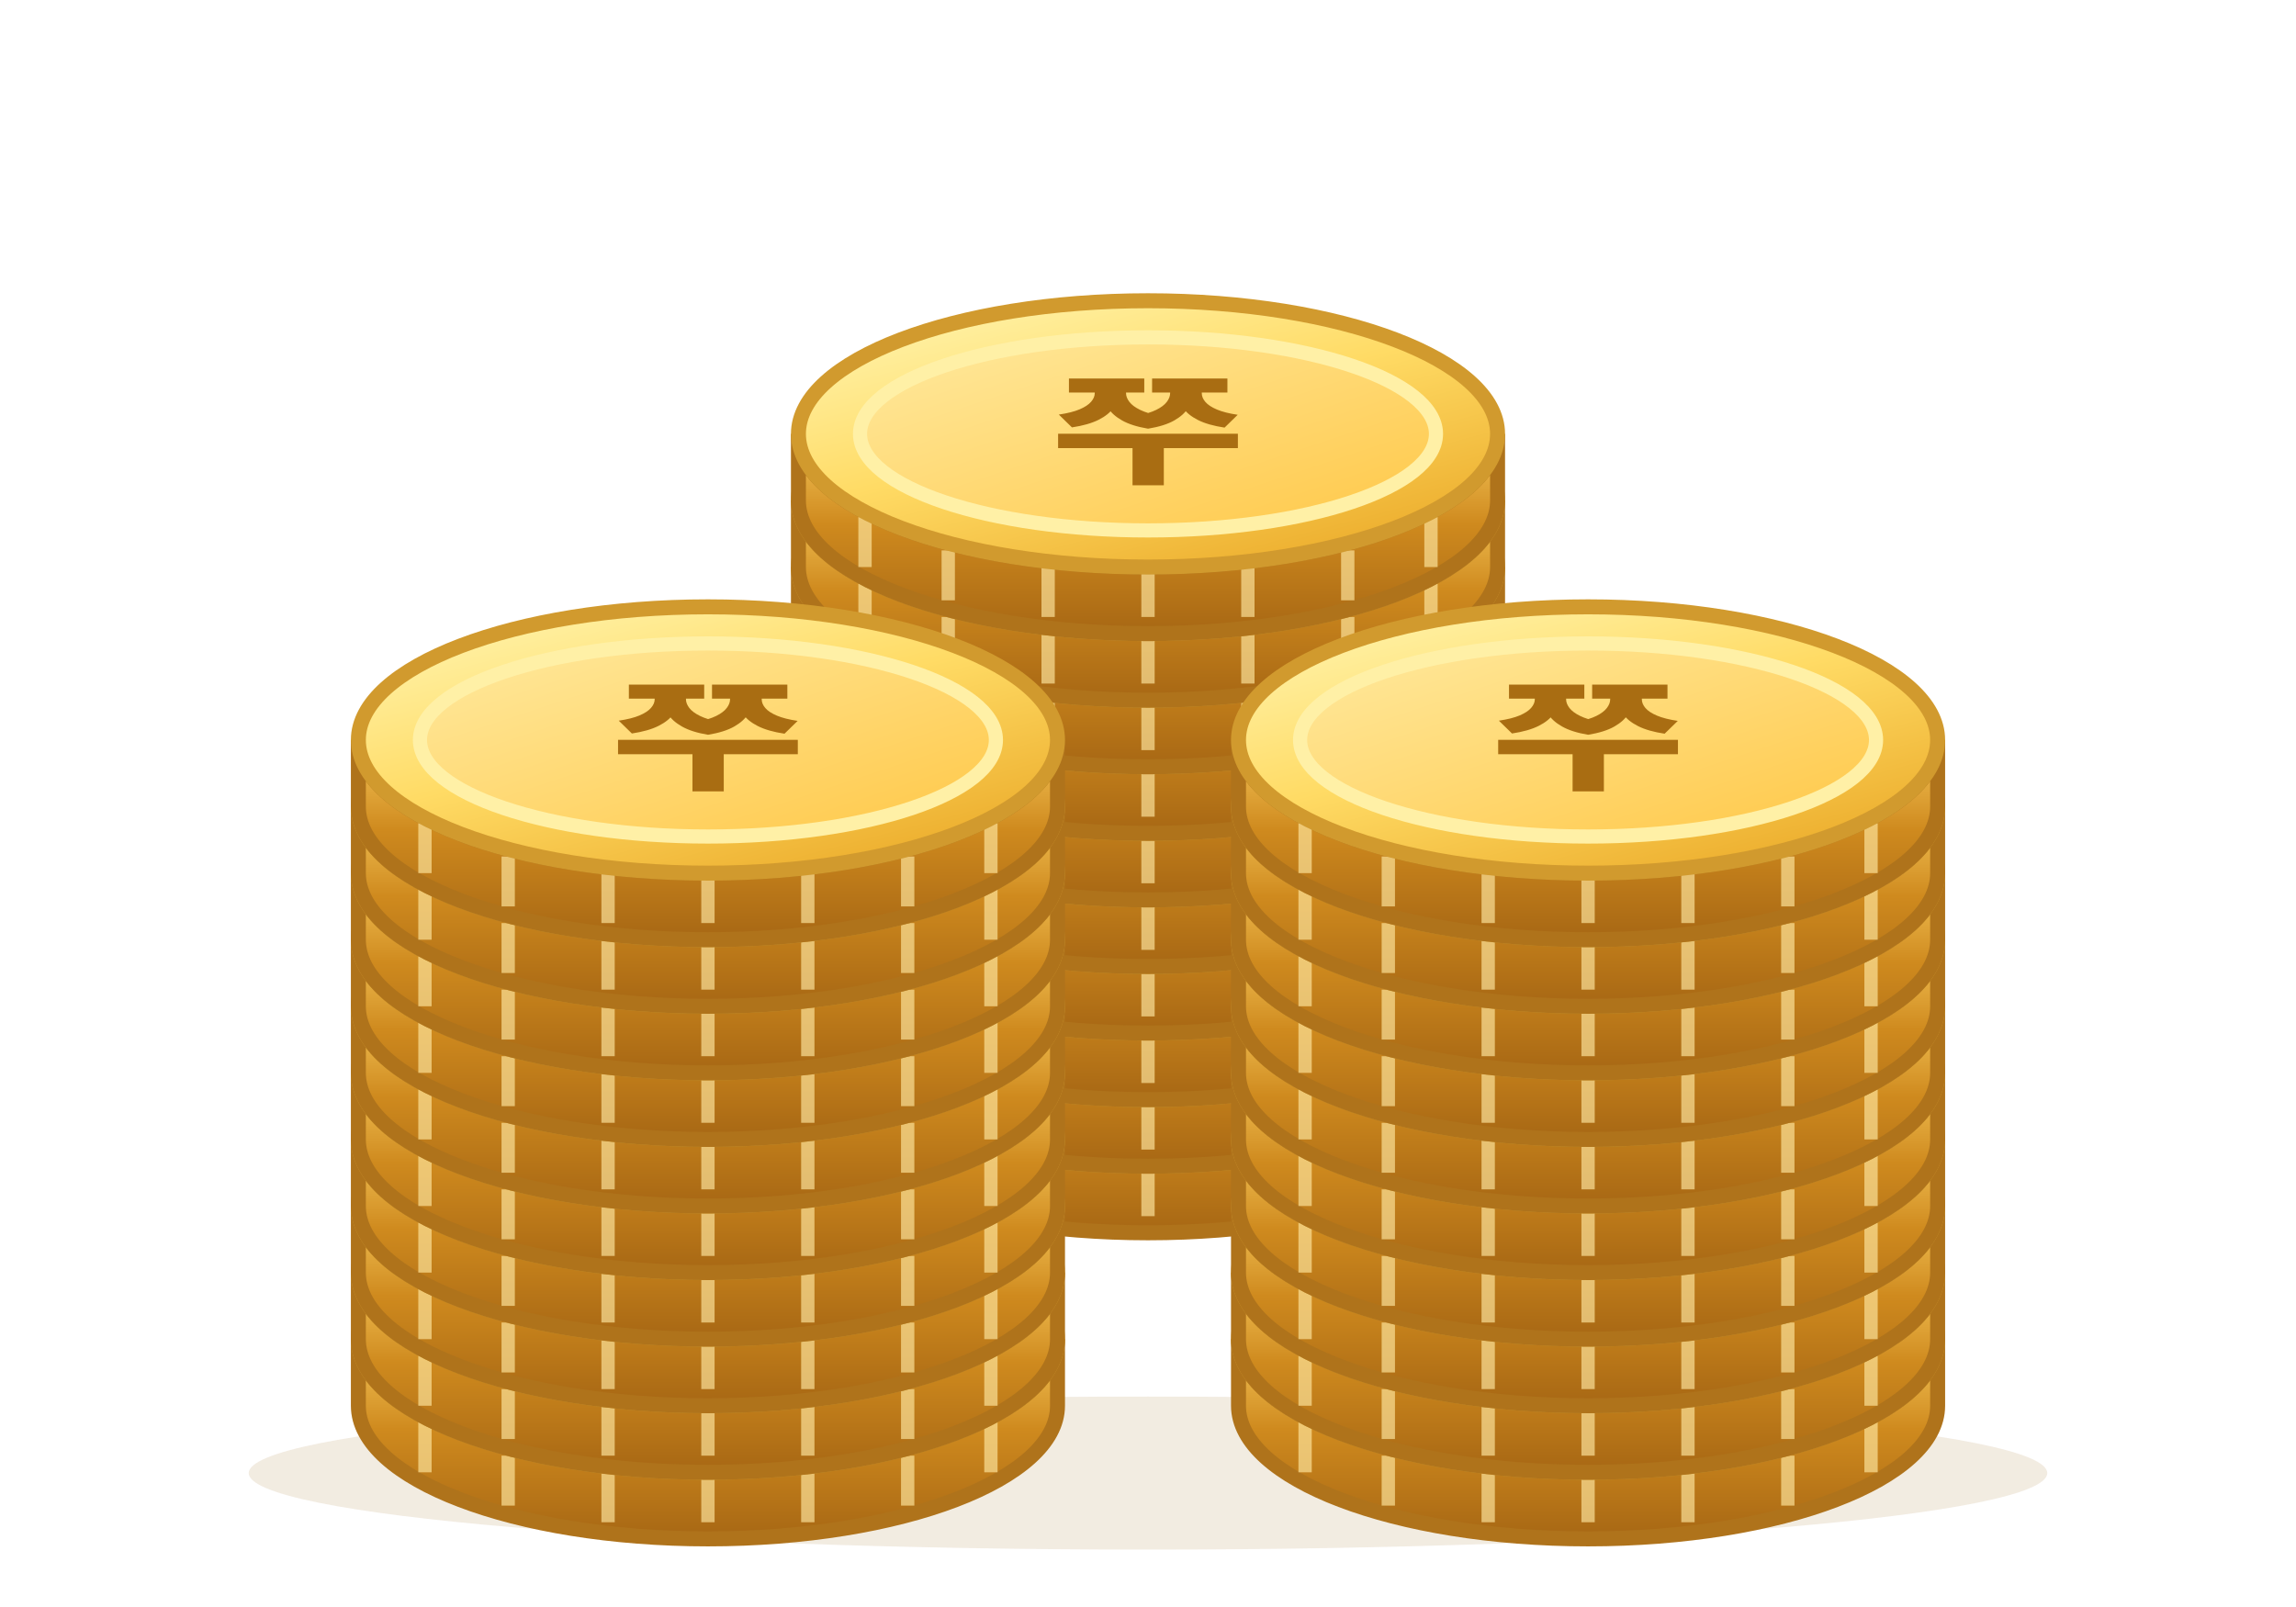
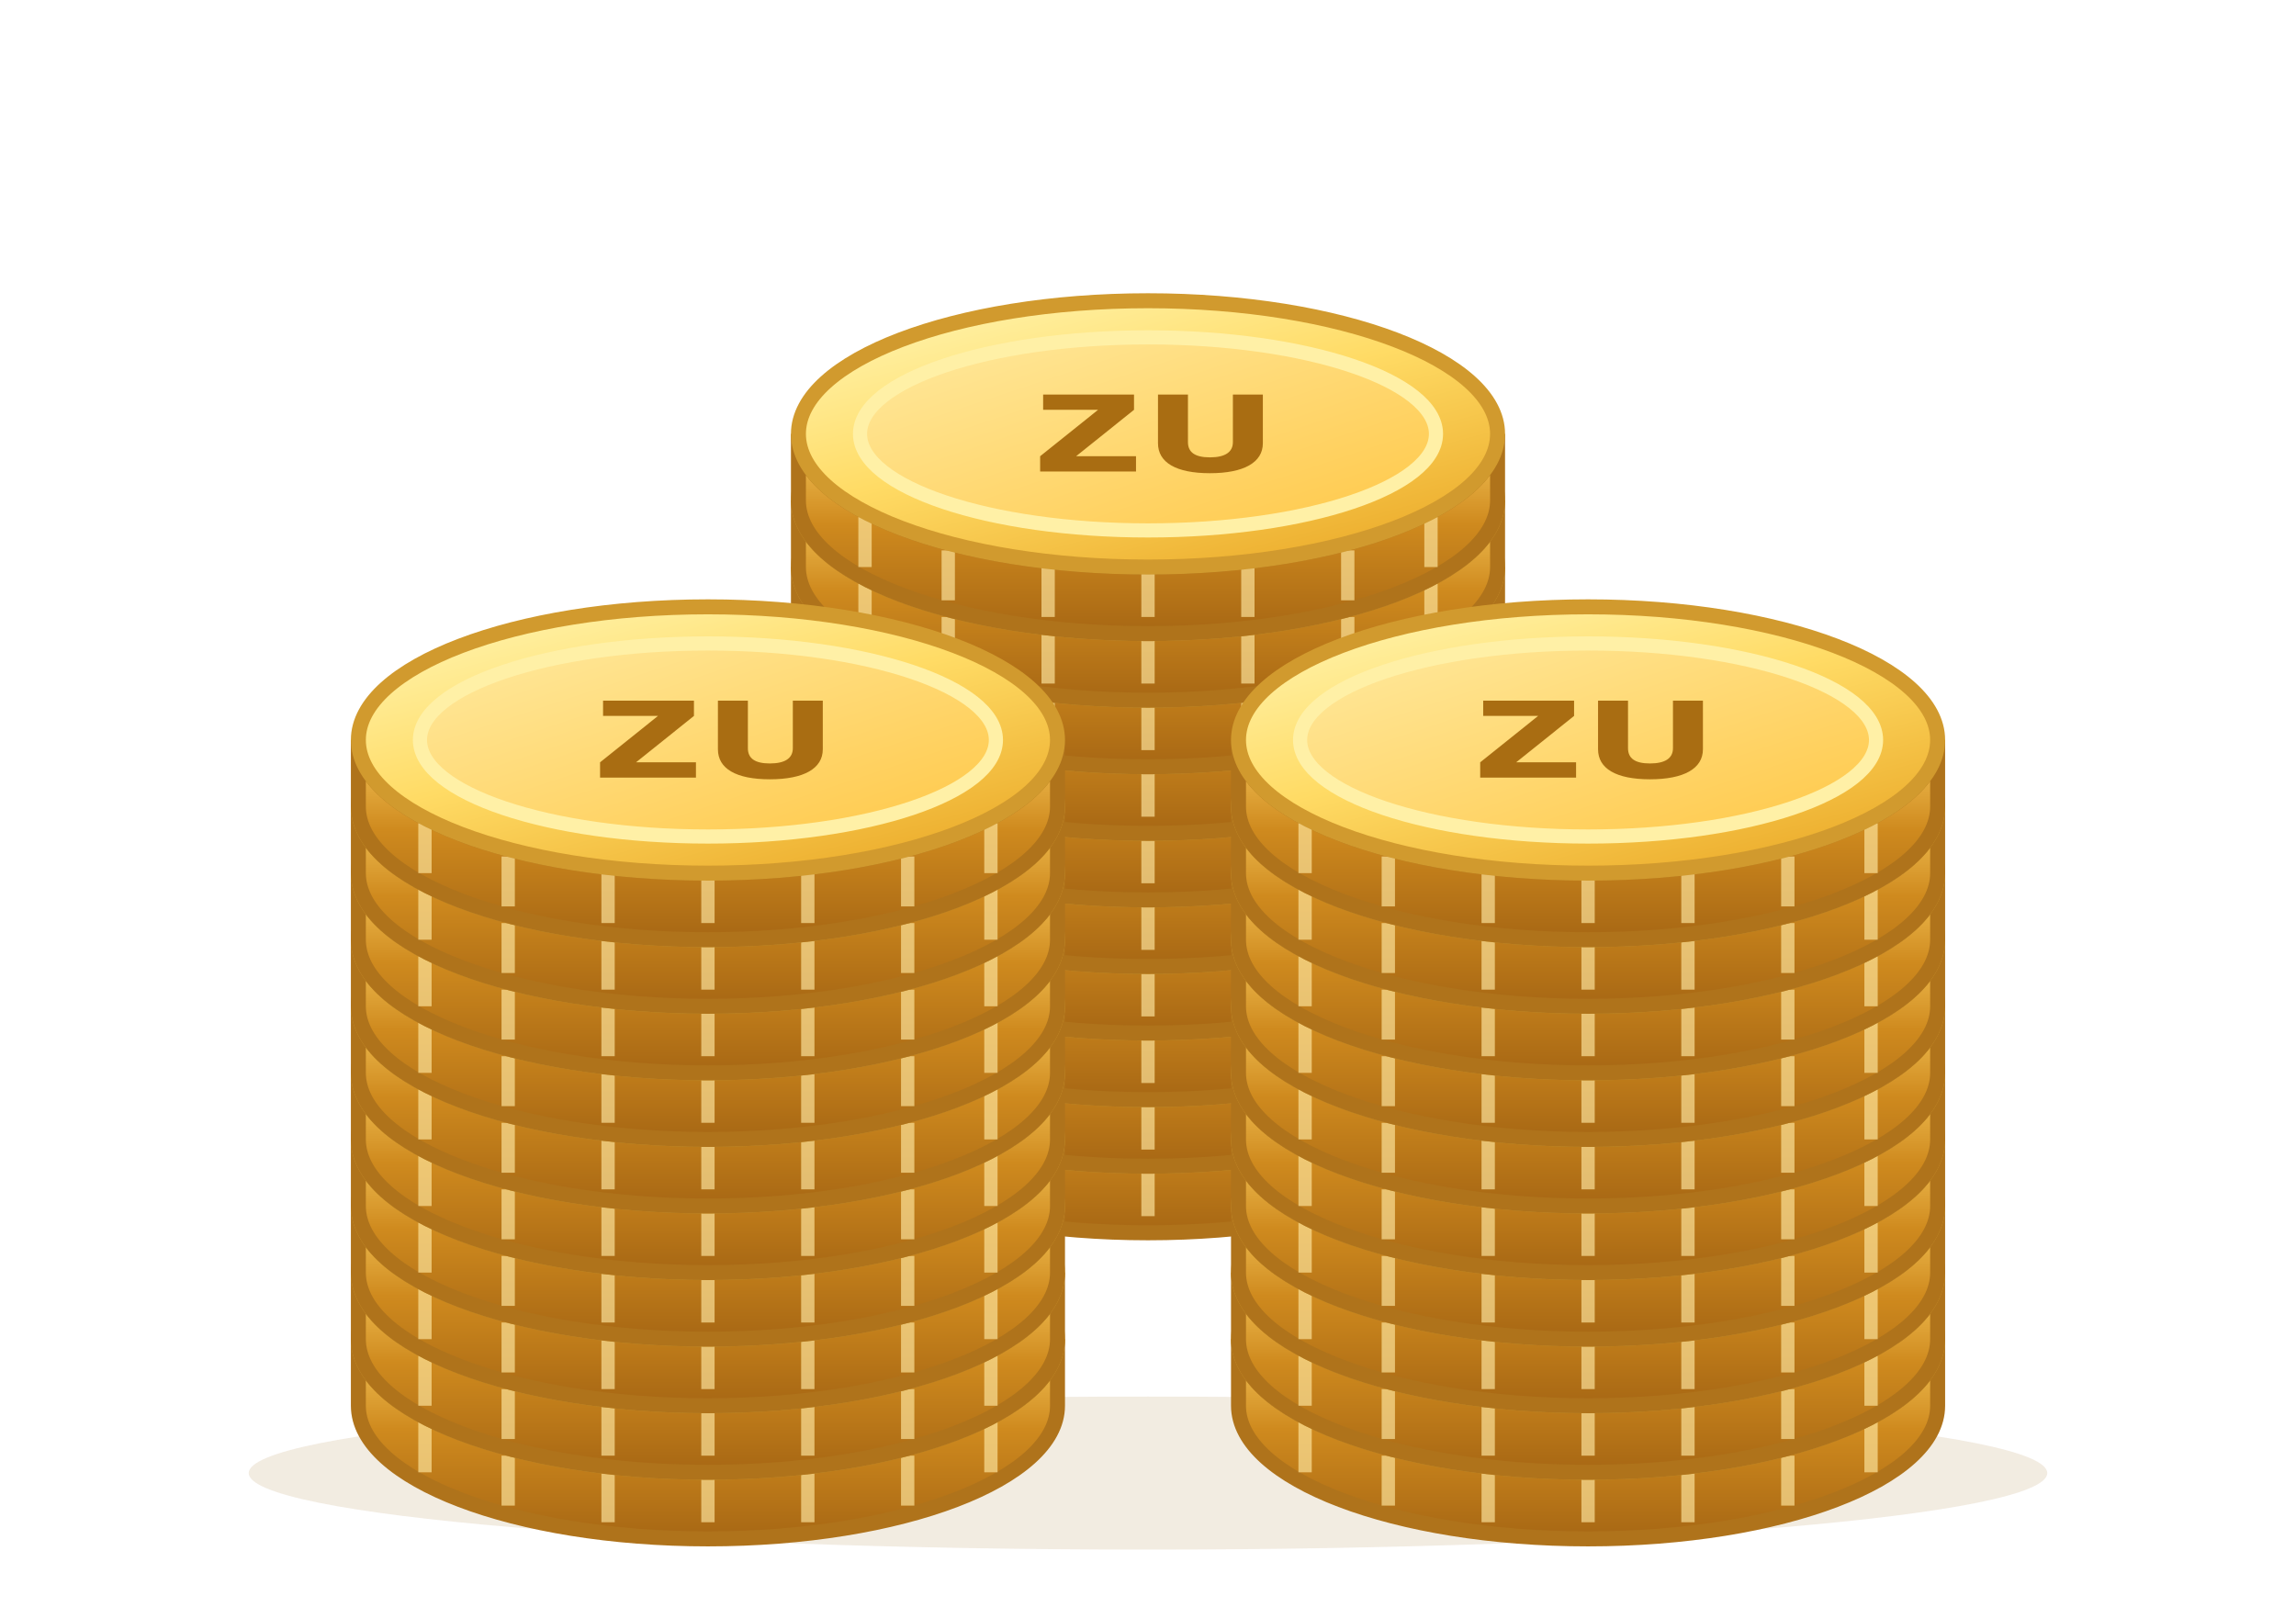
<svg xmlns="http://www.w3.org/2000/svg" width="120" height="84" viewBox="0 0 120 84" fill="none">
  <defs>
    <linearGradient id="edge" x1="0" y1="0" x2="0" y2="1">
      <stop stop-color="#f6c85c" />
      <stop offset=".45" stop-color="#cf8a1e" />
      <stop offset="1" stop-color="#a76714" />
    </linearGradient>
    <linearGradient id="gold" x1=".15" y1="0" x2=".85" y2="1">
      <stop stop-color="#fff4ad" />
      <stop offset=".45" stop-color="#ffdb65" />
      <stop offset="1" stop-color="#eaa826" />
    </linearGradient>
    <linearGradient id="face" x1="0" y1="0" x2="1" y2="1">
      <stop stop-color="#ffeaa0" />
      <stop offset="1" stop-color="#ffc746" />
    </linearGradient>
    <g id="coin">
      <circle cx="24" cy="25" r="19" fill="url(#edge)" stroke="#ac711c" stroke-width="1.2" />
      <circle cx="24" cy="22" r="19" fill="url(#gold)" stroke="#c88c24" stroke-width="1.2" />
      <g stroke="#b68120" stroke-width=".75" opacity=".5">
        <path d="M41.60 22.00l-0.85 -0.00" />
        <path d="M40.74 27.44l-0.81 -0.26" />
        <path d="M38.24 32.35l-0.69 -0.50" />
        <path d="M34.35 36.24l-0.50 -0.69" />
        <path d="M29.44 38.74l-0.26 -0.81" />
        <path d="M24.00 39.60l-0.00 -0.85" />
        <path d="M18.56 38.74l0.26 -0.81" />
        <path d="M13.65 36.24l0.50 -0.69" />
        <path d="M9.76 32.35l0.69 -0.50" />
        <path d="M7.26 27.44l0.81 -0.26" />
        <path d="M6.40 22.00l0.85 -0.00" />
        <path d="M7.26 16.56l0.81 0.26" />
        <path d="M9.76 11.65l0.69 0.50" />
        <path d="M13.65 7.76l0.50 0.69" />
        <path d="M18.56 5.26l0.26 0.81" />
        <path d="M24.00 4.40l0.00 0.85" />
        <path d="M29.44 5.26l-0.26 0.81" />
        <path d="M34.35 7.76l-0.50 0.69" />
        <path d="M38.24 11.65l-0.69 0.50" />
        <path d="M40.74 16.56l-0.81 0.26" />
      </g>
      <circle cx="24" cy="22" r="15.4" fill="url(#face)" stroke="#fff3b4" stroke-width="1.3" />
      <circle cx="24" cy="22" r="14.2" fill="none" stroke="#cc921f" stroke-width=".65" opacity=".7" />
      <g fill="#fff1ad" transform="translate(0 1)">
-         <path d="M208.589 738.22H318.47V669.8Q318.47 606.77 296.415 549.37Q274.36 491.97 226.685 449.75Q179.01 407.53 101.65 386.87L40.039 492.971Q100.939 508.851 137.659 536.391Q174.379 563.931 191.484 598.975Q208.589 634.02 208.589 669.8ZM250.97 738.22H355.401V669.8Q355.401 634.13 371.116 598.03Q386.831 561.931 420.881 532.446Q454.931 502.961 508.601 484.301L458.78 376.2Q382.31 398.75 336.415 444.75Q290.52 490.75 270.745 549.705Q250.97 608.66 250.97 669.8ZM562.159 738.22H666.7V669.8Q666.7 608.22 646.925 549.265Q627.151 490.31 581.7 444.475Q536.25 398.64 458.78 376.2L408.959 484.301Q463.63 502.851 497.179 532.171Q530.729 561.491 546.444 597.59Q562.159 633.69 562.159 669.8ZM600.87 738.22H710.641V669.8Q710.641 632.36 727.746 597.26Q744.851 562.161 782.071 534.506Q819.291 506.851 879.191 491.191L817.58 385.09Q740.22 405.53 692.545 448.255Q644.87 490.98 622.87 548.435Q600.87 605.89 600.87 669.8ZM385.819 245.509H532.631V-92.37H385.819ZM36.75 334.271H880.03V215.269H36.75ZM87.53 791.601H440.89V675.269H87.53ZM477.56 791.601H830.92V675.269H477.56Z" transform="translate(14.2156 29.4626) scale(0.021345 -0.021345)" />
+         <path d="M13.5 15.4H22.6V18.1L16.8 26.3H22.8V29H13.2V26.3L19 18.1H13.5Z M25 15.4H28V23.8C28 25.6 28.7 26.5 30.2 26.5C31.7 26.5 32.5 25.6 32.5 23.8V15.4H35.5V24C35.5 27.4 33.6 29.3 30.2 29.3C26.8 29.3 25 27.4 25 24Z" />
      </g>
      <g fill="#99620c">
-         <path d="M208.589 738.22H318.47V669.8Q318.47 606.77 296.415 549.37Q274.36 491.97 226.685 449.75Q179.01 407.53 101.65 386.87L40.039 492.971Q100.939 508.851 137.659 536.391Q174.379 563.931 191.484 598.975Q208.589 634.02 208.589 669.8ZM250.97 738.22H355.401V669.8Q355.401 634.13 371.116 598.03Q386.831 561.931 420.881 532.446Q454.931 502.961 508.601 484.301L458.78 376.2Q382.31 398.75 336.415 444.75Q290.52 490.75 270.745 549.705Q250.97 608.66 250.97 669.8ZM562.159 738.22H666.7V669.8Q666.7 608.22 646.925 549.265Q627.151 490.31 581.7 444.475Q536.25 398.64 458.78 376.2L408.959 484.301Q463.63 502.851 497.179 532.171Q530.729 561.491 546.444 597.59Q562.159 633.69 562.159 669.8ZM600.87 738.22H710.641V669.8Q710.641 632.36 727.746 597.26Q744.851 562.161 782.071 534.506Q819.291 506.851 879.191 491.191L817.58 385.09Q740.22 405.53 692.545 448.255Q644.87 490.98 622.87 548.435Q600.87 605.89 600.87 669.8ZM385.819 245.509H532.631V-92.37H385.819ZM36.75 334.271H880.03V215.269H36.75ZM87.53 791.601H440.89V675.269H87.53ZM477.56 791.601H830.92V675.269H477.56Z" transform="translate(14.2156 29.4626) scale(0.021345 -0.021345)" />
+         <path d="M13.5 15.4H22.6V18.1L16.8 26.3H22.8V29H13.2V26.3L19 18.1H13.5Z M25 15.4H28V23.8C28 25.6 28.7 26.5 30.2 26.5C31.7 26.5 32.5 25.6 32.5 23.8V15.4H35.5V24C35.5 27.4 33.6 29.3 30.2 29.3C26.8 29.3 25 27.4 25 24Z" />
      </g>
      <path d="M10 14a17 17 0 0 1 9-7" fill="none" stroke="#fff8d4" stroke-width="2" stroke-linecap="round" />
    </g>
    <g id="flat">
      <path d="M-21 0a21 8 0 0 0 42 0v4a21 8 0 0 1-42 0Z" fill="url(#edge)" stroke="#af731b" stroke-width=".9" />
      <path d="M-17 5v3m5-1v3m6-2v3m6-3v3m6-3v3m6-4v3m5-5v3" stroke="#ffe8a1" stroke-width=".8" opacity=".65" />
      <ellipse rx="21" ry="8" fill="url(#gold)" stroke="#d19a2e" stroke-width=".9" />
      <ellipse rx="17.3" ry="5.8" fill="url(#face)" stroke="#fff0a6" stroke-width=".85" />
      <g transform="translate(-14.4 -7.6) scale(.6 .34)" fill="#a96d12">
-         <path d="M208.589 738.22H318.47V669.8Q318.47 606.77 296.415 549.37Q274.36 491.97 226.685 449.75Q179.01 407.53 101.65 386.87L40.039 492.971Q100.939 508.851 137.659 536.391Q174.379 563.931 191.484 598.975Q208.589 634.02 208.589 669.8ZM250.97 738.22H355.401V669.8Q355.401 634.13 371.116 598.03Q386.831 561.931 420.881 532.446Q454.931 502.961 508.601 484.301L458.78 376.2Q382.31 398.75 336.415 444.75Q290.52 490.75 270.745 549.705Q250.97 608.66 250.97 669.8ZM562.159 738.22H666.7V669.8Q666.7 608.22 646.925 549.265Q627.151 490.31 581.7 444.475Q536.25 398.64 458.78 376.2L408.959 484.301Q463.63 502.851 497.179 532.171Q530.729 561.491 546.444 597.59Q562.159 633.69 562.159 669.8ZM600.87 738.22H710.641V669.8Q710.641 632.36 727.746 597.26Q744.851 562.161 782.071 534.506Q819.291 506.851 879.191 491.191L817.58 385.09Q740.22 405.53 692.545 448.255Q644.87 490.98 622.87 548.435Q600.87 605.89 600.87 669.8ZM385.819 245.509H532.631V-92.37H385.819ZM36.75 334.271H880.03V215.269H36.75ZM87.53 791.601H440.89V675.269H87.53ZM477.56 791.601H830.92V675.269H477.56Z" transform="translate(14.2156 29.4626) scale(0.021345 -0.021345)" />
+         <path d="M13.5 15.4H22.6V18.1L16.8 26.3H22.8V29H13.2V26.3L19 18.1H13.5Z M25 15.4H28V23.8C28 25.6 28.7 26.5 30.2 26.5C31.7 26.5 32.5 25.6 32.5 23.8V15.4H35.5V24C35.5 27.4 33.6 29.3 30.2 29.3C26.8 29.3 25 27.4 25 24Z" />
      </g>
    </g>
  </defs>
  <ellipse cx="60" cy="77" rx="47" ry="4" fill="#9c691b" opacity=".13" />
  <g transform="translate(60 54) scale(0.87)">
    <use href="#flat" y="0" />
    <use href="#flat" y="-4" />
    <use href="#flat" y="-8" />
    <use href="#flat" y="-12" />
    <use href="#flat" y="-16" />
    <use href="#flat" y="-20" />
    <use href="#flat" y="-24" />
    <use href="#flat" y="-28" />
    <use href="#flat" y="-32" />
    <use href="#flat" y="-36" />
  </g>
  <g transform="translate(37 70) scale(0.87)">
    <use href="#flat" y="0" />
    <use href="#flat" y="-4" />
    <use href="#flat" y="-8" />
    <use href="#flat" y="-12" />
    <use href="#flat" y="-16" />
    <use href="#flat" y="-20" />
    <use href="#flat" y="-24" />
    <use href="#flat" y="-28" />
    <use href="#flat" y="-32" />
    <use href="#flat" y="-36" />
  </g>
  <g transform="translate(83 70) scale(0.87)">
    <use href="#flat" y="0" />
    <use href="#flat" y="-4" />
    <use href="#flat" y="-8" />
    <use href="#flat" y="-12" />
    <use href="#flat" y="-16" />
    <use href="#flat" y="-20" />
    <use href="#flat" y="-24" />
    <use href="#flat" y="-28" />
    <use href="#flat" y="-32" />
    <use href="#flat" y="-36" />
  </g>
</svg>
